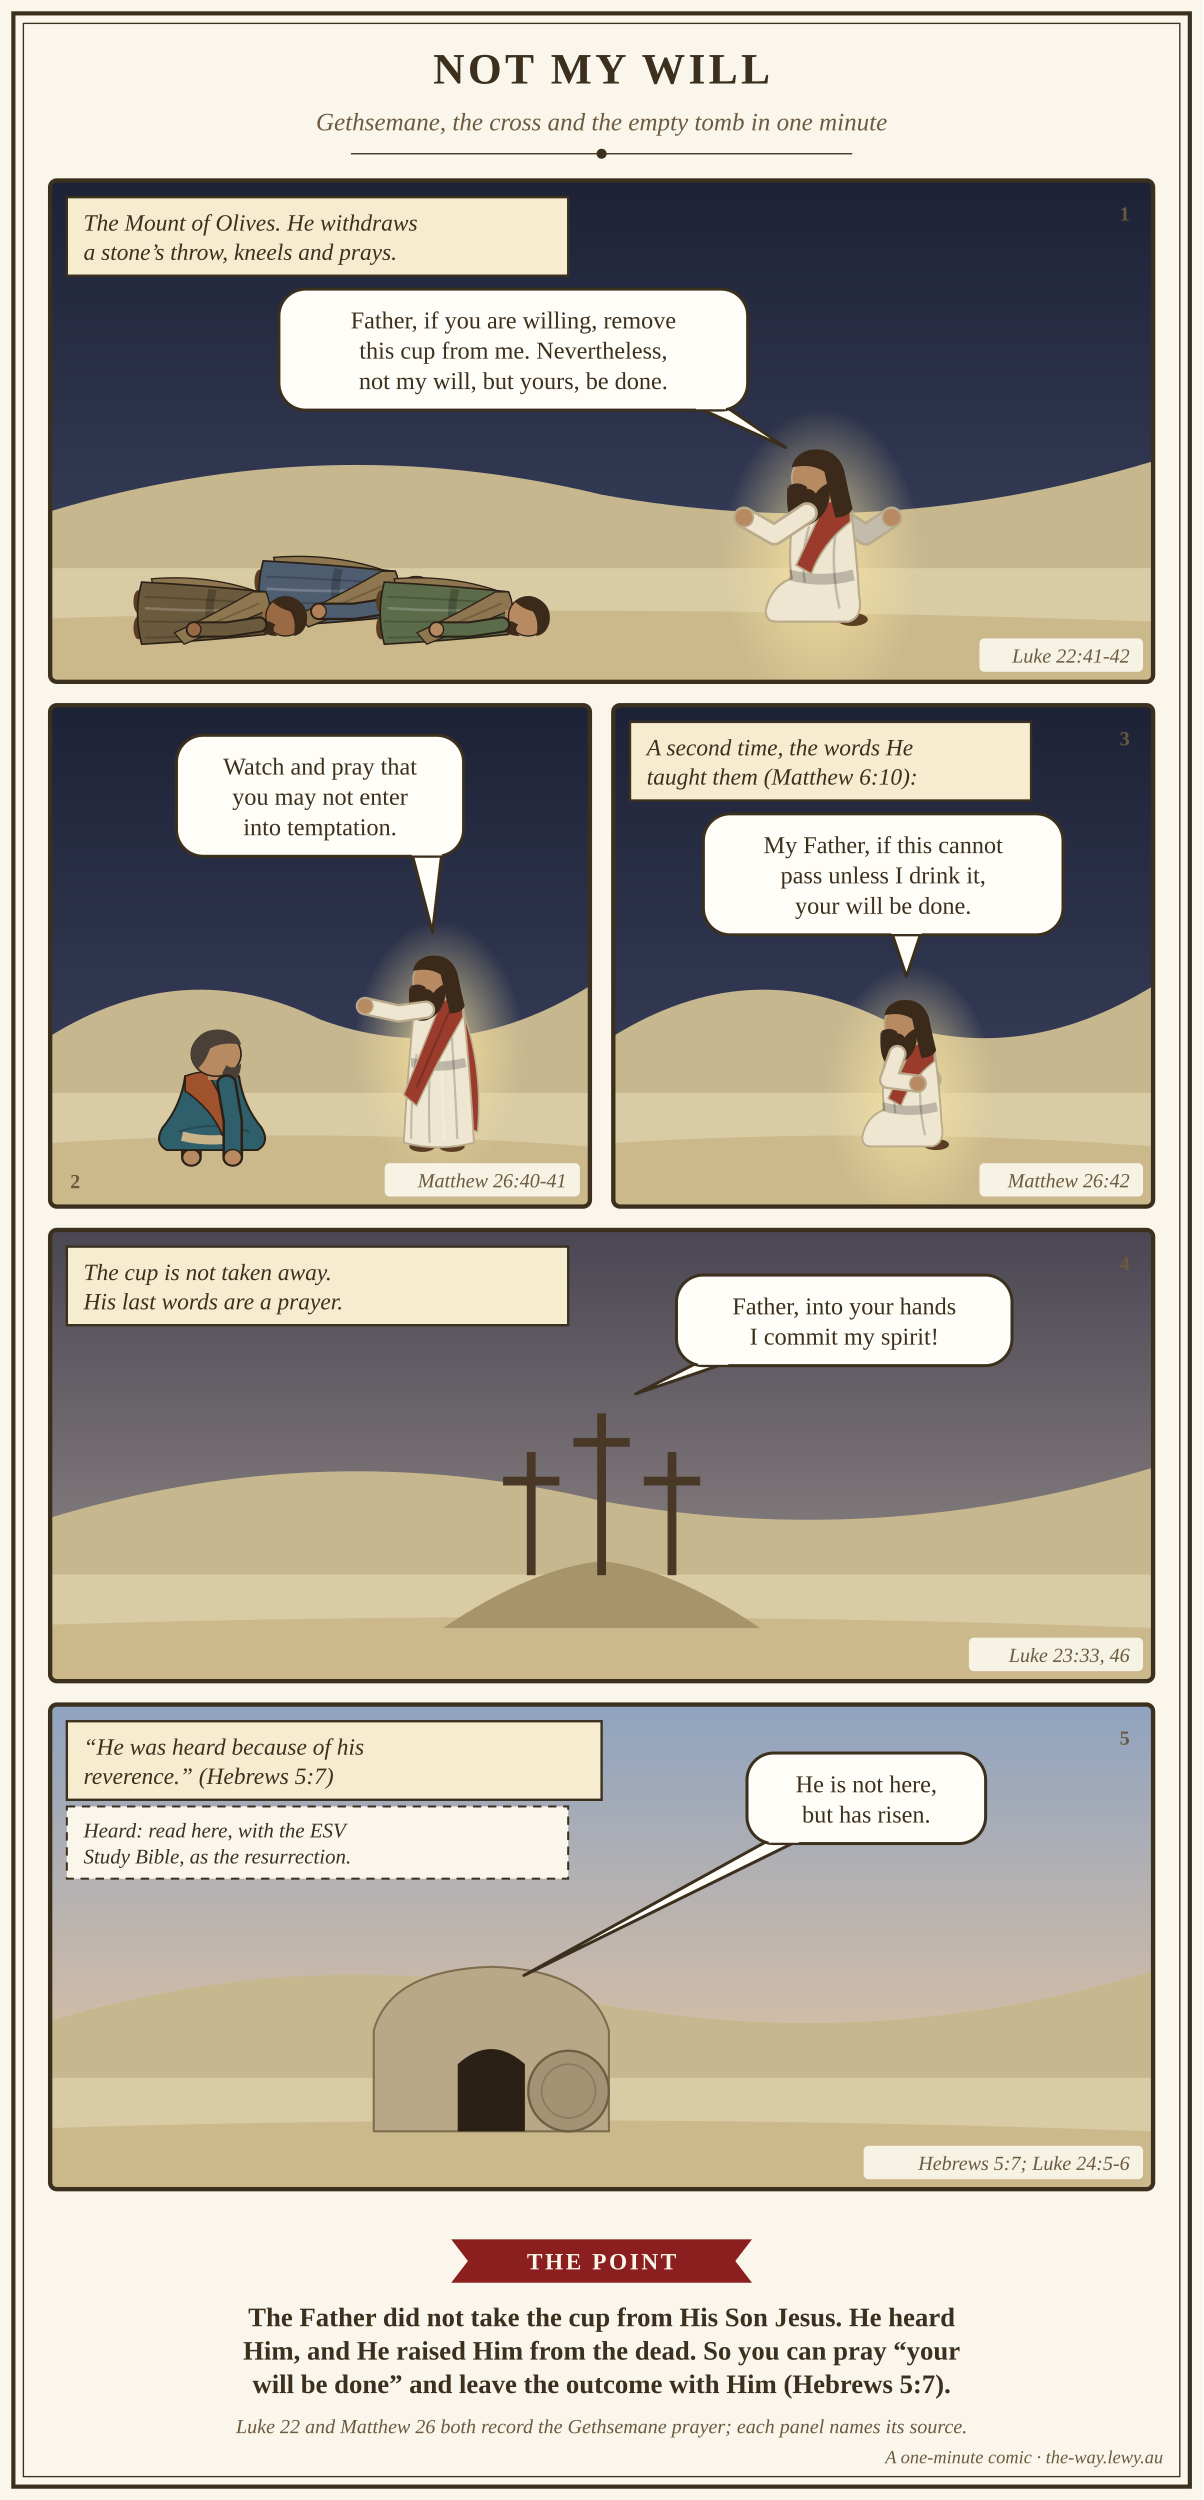
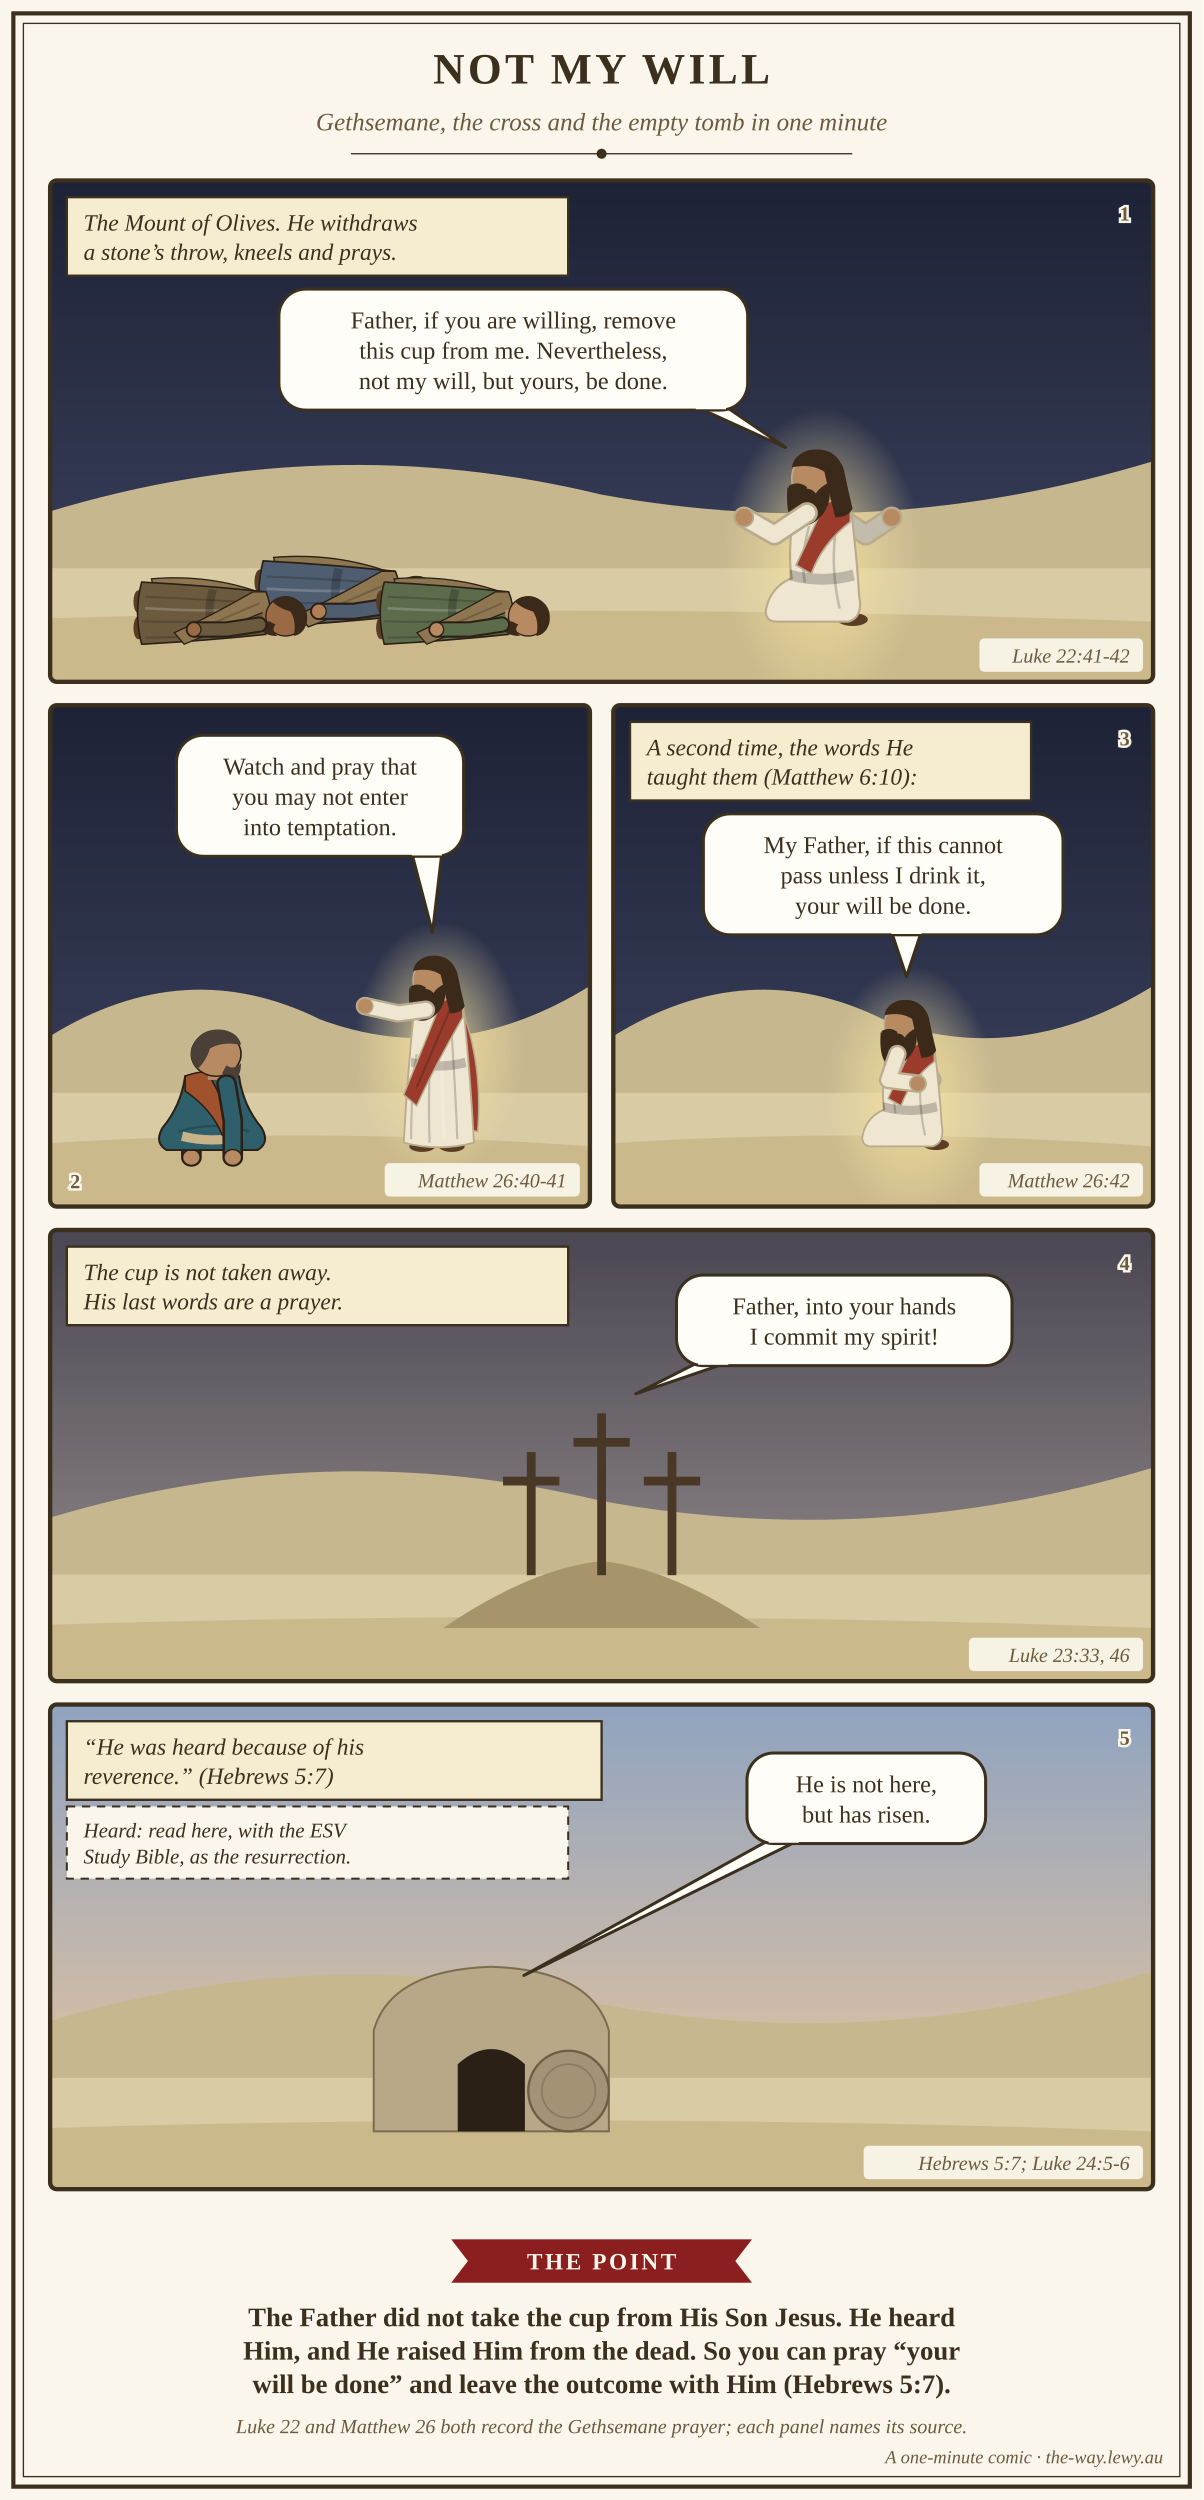
<svg xmlns="http://www.w3.org/2000/svg" viewBox="0 0 720 1496" font-family="Georgia, 'Times New Roman', serif" role="img" aria-labelledby="t d">
  <rect width="720" height="1496" fill="#faf6ec" />
  <rect x="8" y="8" width="704" height="1480" fill="none" stroke="#3b2f1e" stroke-width="2.5" />
  <rect x="14" y="14" width="692" height="1468" fill="none" stroke="#3b2f1e" stroke-width="0.8" />
  <defs>
    <radialGradient id="comic-glow" cx="0.5" cy="0.5" r="0.5">
      <stop offset="0" stop-color="#f6e2a0" stop-opacity="0.9" />
      <stop offset="1" stop-color="#f6e2a0" stop-opacity="0" />
    </radialGradient>
    <radialGradient id="comic-white" cx="0.5" cy="0.5" r="0.5">
      <stop offset="0" stop-color="#ffffff" stop-opacity="0.95" />
      <stop offset="1" stop-color="#ffffff" stop-opacity="0" />
    </radialGradient>
    <radialGradient id="comic-fire" cx="0.5" cy="0.5" r="0.5">
      <stop offset="0" stop-color="#f6b04a" stop-opacity="0.75" />
      <stop offset="1" stop-color="#f6b04a" stop-opacity="0" />
    </radialGradient>
  </defs>
  <text x="360.0" y="50.0" font-size="26" fill="#3b2f1e" text-anchor="middle" font-weight="bold" letter-spacing="2">NOT MY WILL</text>
  <text x="360.0" y="78.0" font-size="15" fill="#6b5a3e" text-anchor="middle" font-style="italic">Gethsemane, the cross and the empty tomb in one minute</text>
  <path d="M210.0 92 H510.0" stroke="#3b2f1e" stroke-width="0.8" />
  <circle cx="360.0" cy="92" r="3" fill="#3b2f1e" />
  <defs>
    <clipPath id="pane0">
      <rect x="0" y="0" width="660.0" height="300" rx="4" />
    </clipPath>
  </defs>
  <g transform="translate(30.0 108.0)">
    <g clip-path="url(#pane0)">
      <defs>
        <linearGradient id="sky0" x1="0" y1="0" x2="0" y2="1">
          <stop offset="0" stop-color="#1d2236" />
          <stop offset="1" stop-color="#3e4562" />
        </linearGradient>
      </defs>
      <rect width="660.0" height="300" fill="url(#sky0)" />
      <path d="M0 198.0 Q165.0 148.0 330.0 188.0 Q495.0 218.0 660.0 168.0 V300 H0 Z" fill="#c7b78f" />
      <rect x="0" y="232.0" width="660.0" height="68.0" fill="#d9cba4" />
      <path d="M0 262.0 Q330.0 252.0 660.0 264.0 V300 H0 Z" fill="#cbb98c" />
      <g transform="translate(462.0 264.0) scale(-1.300 1.300)">
        <ellipse cx="0" cy="-28" rx="46" ry="70" fill="url(#comic-glow)" />
        <g transform="translate(0 24)">
          <path d="M-5 -74 L-20 -64 L-32 -72" fill="none" stroke="#b9ab8c" stroke-width="10" stroke-linecap="round" stroke-linejoin="round" />
          <path d="M-5 -74 L-20 -64 L-32 -72" fill="none" stroke="#c3bcac" stroke-width="7.5" stroke-linecap="round" stroke-linejoin="round" />
          <circle cx="-32" cy="-72" r="4.3" fill="#b88a62" stroke="#b9ab8c" stroke-width="0.8" />
        </g>
        <ellipse cx="-14" cy="-1" rx="7" ry="3" fill="#5a3d22" />
        <path d="M-13 -54 Q0 -59 13 -54 Q16 -30 14 -20 Q24 -16 26 -5 Q26 0 21 0 H-12 Q-19 -2 -17 -12 Q-16 -30 -13 -54 Z" fill="#efe6d2" stroke="#b9ab8c" stroke-width="1" />
        <path d="M-6 -40 Q-4 -24 -8 -6 M6 -44 Q10 -30 8 -18" fill="none" stroke="#00000030" stroke-width="1.2" />
        <g transform="translate(0 24)">
          <path d="M-14 -48 Q0 -44 15 -48 L15 -43 Q0 -39 -15 -43 Z" fill="#00000035" />
          <path d="M-13 -78 Q-6 -81 -2 -80 L12 -50 L5 -46 Q0 -60 -13 -70 Z" fill="#9b3b2c" stroke="#b9ab8c" stroke-width="0.8" />
          <rect x="-2" y="-82" width="7" height="6" fill="#b88a62" />
          <circle cx="2" cy="-90" r="12" fill="#b88a62" stroke="#b9ab8c" stroke-width="0.8" />
          <path d="M-10 -94 Q-6 -105 6 -103 Q13 -101 14 -95 Q5 -97 -1 -93 Q-3 -84 -6 -72 Q-12 -72 -14 -76 Q-12 -84 -10 -94 Z" fill="#3b2a1a" />
          <path d="M-3 -88 Q-5 -78 1 -72 Q7 -66 13 -69 Q17 -73 16 -86 Q14 -84 10 -85 Q5 -86 3 -83 Q1 -86 -3 -88 Z" fill="#3b2a1a" />
          <path d="M7 -86 Q11 -89 15.5 -86.5 Q15 -81 8 -82 Z" fill="#3b2a1a" />
          <path d="M7 -74 L22 -64 L36 -72" fill="none" stroke="#b9ab8c" stroke-width="10" stroke-linecap="round" stroke-linejoin="round" />
          <path d="M7 -74 L22 -64 L36 -72" fill="none" stroke="#efe6d2" stroke-width="7.5" stroke-linecap="round" stroke-linejoin="round" />
          <circle cx="36" cy="-72" r="4.3" fill="#b88a62" stroke="#b9ab8c" stroke-width="0.8" />
        </g>
      </g>
      <g transform="translate(125.4 247.4) rotate(90) scale(1.040 1.040)">
        <path d="M-12 -76 Q-24 -44 -21 -8 L-13 -10 Q-14 -44 -6 -76 Z" fill="#8d7650" stroke="#2a2016" stroke-width="0.8" />
        <path d="M-5 -74 L-10 -54 L-10 -34" fill="none" stroke="#2a2016" stroke-width="10" stroke-linecap="round" stroke-linejoin="round" />
        <path d="M-5 -74 L-10 -54 L-10 -34" fill="none" stroke="#404c5b" stroke-width="7.5" stroke-linecap="round" stroke-linejoin="round" />
        <circle cx="-10" cy="-34" r="4.3" fill="#b07f58" stroke="#2a2016" stroke-width="0.8" />
        <ellipse cx="-7" cy="0" rx="7" ry="3" fill="#5a3d22" />
        <ellipse cx="9" cy="0" rx="7" ry="3" fill="#5a3d22" />
        <path d="M-13 -78 Q-17 -40 -19 -2 Q0 3 19 -2 L19 -2 Q17 -40 13 -78 Q0 -83 -13 -78 Z" fill="#4f5d70" stroke="#2a2016" stroke-width="1" />
        <path d="M-7 -60 Q-9 -30 -10 -4 M4 -62 Q6 -30 5 -2 M12 -50 Q15 -30 15 -4" fill="none" stroke="#00000030" stroke-width="1.2" />
        <path d="M-2 -66 Q-1 -36 -3 -4" fill="none" stroke="#ffffff30" stroke-width="1.6" />
        <path d="M-14 -48 Q0 -44 15 -48 L15 -43 Q0 -39 -15 -43 Z" fill="#00000035" />
        <path d="M-13 -78 Q-6 -81 -2 -80 L19 -28 L12 -22 Q2 -44 -13 -70 Z" fill="#8d7650" stroke="#2a2016" stroke-width="0.8" />
        <path d="M-6 -74 L12 -32" stroke="#00000030" stroke-width="1.2" />
        <rect x="-2" y="-82" width="7" height="6" fill="#b07f58" />
        <circle cx="2" cy="-90" r="12" fill="#b07f58" stroke="#2a2016" stroke-width="0.8" />
        <path d="M-10 -93 Q-6 -105 6 -103 Q13 -101 14 -95 Q5 -97 -1 -93 Q-3 -86 -7 -82 Q-11 -86 -10 -93 Z" fill="#3b2a1a" />
        <path d="M7 -84 Q10 -81 14 -85 Q14 -77 9 -74 Q5 -75 5 -80 Z" fill="#3b2a1a" />
        <path d="M7 -74 L10 -54 L10 -34" fill="none" stroke="#2a2016" stroke-width="10" stroke-linecap="round" stroke-linejoin="round" />
        <path d="M7 -74 L10 -54 L10 -34" fill="none" stroke="#4f5d70" stroke-width="7.5" stroke-linecap="round" stroke-linejoin="round" />
        <circle cx="10" cy="-34" r="4.3" fill="#b07f58" stroke="#2a2016" stroke-width="0.8" />
      </g>
      <g transform="translate(52.8 258.9) rotate(90) scale(0.978 0.978)">
        <path d="M-12 -76 Q-24 -44 -21 -8 L-13 -10 Q-14 -44 -6 -76 Z" fill="#8d7650" stroke="#2a2016" stroke-width="0.8" />
        <path d="M-5 -74 L-10 -54 L-10 -34" fill="none" stroke="#2a2016" stroke-width="10" stroke-linecap="round" stroke-linejoin="round" />
        <path d="M-5 -74 L-10 -54 L-10 -34" fill="none" stroke="#574932" stroke-width="7.5" stroke-linecap="round" stroke-linejoin="round" />
        <circle cx="-10" cy="-34" r="4.3" fill="#9a6a45" stroke="#2a2016" stroke-width="0.8" />
        <ellipse cx="-7" cy="0" rx="7" ry="3" fill="#5a3d22" />
        <ellipse cx="9" cy="0" rx="7" ry="3" fill="#5a3d22" />
        <path d="M-13 -78 Q-17 -40 -19 -2 Q0 3 19 -2 L19 -2 Q17 -40 13 -78 Q0 -83 -13 -78 Z" fill="#6b5a3e" stroke="#2a2016" stroke-width="1" />
        <path d="M-7 -60 Q-9 -30 -10 -4 M4 -62 Q6 -30 5 -2 M12 -50 Q15 -30 15 -4" fill="none" stroke="#00000030" stroke-width="1.2" />
        <path d="M-2 -66 Q-1 -36 -3 -4" fill="none" stroke="#ffffff30" stroke-width="1.6" />
        <path d="M-14 -48 Q0 -44 15 -48 L15 -43 Q0 -39 -15 -43 Z" fill="#00000035" />
        <path d="M-13 -78 Q-6 -81 -2 -80 L19 -28 L12 -22 Q2 -44 -13 -70 Z" fill="#8d7650" stroke="#2a2016" stroke-width="0.8" />
        <path d="M-6 -74 L12 -32" stroke="#00000030" stroke-width="1.2" />
        <rect x="-2" y="-82" width="7" height="6" fill="#9a6a45" />
        <circle cx="2" cy="-90" r="12" fill="#9a6a45" stroke="#2a2016" stroke-width="0.8" />
        <path d="M-10 -93 Q-6 -105 6 -103 Q13 -101 14 -95 Q5 -97 -1 -93 Q-3 -86 -7 -82 Q-11 -86 -10 -93 Z" fill="#3b2a1a" />
        <path d="M7 -84 Q10 -81 14 -85 Q14 -77 9 -74 Q5 -75 5 -80 Z" fill="#3b2a1a" />
        <path d="M7 -74 L10 -54 L10 -34" fill="none" stroke="#2a2016" stroke-width="10" stroke-linecap="round" stroke-linejoin="round" />
        <path d="M7 -74 L10 -54 L10 -34" fill="none" stroke="#6b5a3e" stroke-width="7.5" stroke-linecap="round" stroke-linejoin="round" />
        <circle cx="10" cy="-34" r="4.3" fill="#9a6a45" stroke="#2a2016" stroke-width="0.8" />
      </g>
      <g transform="translate(198.0 258.9) rotate(90) scale(0.978 0.978)">
        <path d="M-12 -76 Q-24 -44 -21 -8 L-13 -10 Q-14 -44 -6 -76 Z" fill="#8d7650" stroke="#2a2016" stroke-width="0.8" />
        <path d="M-5 -74 L-10 -54 L-10 -34" fill="none" stroke="#2a2016" stroke-width="10" stroke-linecap="round" stroke-linejoin="round" />
        <path d="M-5 -74 L-10 -54 L-10 -34" fill="none" stroke="#4b573c" stroke-width="7.5" stroke-linecap="round" stroke-linejoin="round" />
        <circle cx="-10" cy="-34" r="4.3" fill="#b88a62" stroke="#2a2016" stroke-width="0.8" />
        <ellipse cx="-7" cy="0" rx="7" ry="3" fill="#5a3d22" />
        <ellipse cx="9" cy="0" rx="7" ry="3" fill="#5a3d22" />
        <path d="M-13 -78 Q-17 -40 -19 -2 Q0 3 19 -2 L19 -2 Q17 -40 13 -78 Q0 -83 -13 -78 Z" fill="#5c6b4a" stroke="#2a2016" stroke-width="1" />
        <path d="M-7 -60 Q-9 -30 -10 -4 M4 -62 Q6 -30 5 -2 M12 -50 Q15 -30 15 -4" fill="none" stroke="#00000030" stroke-width="1.2" />
        <path d="M-2 -66 Q-1 -36 -3 -4" fill="none" stroke="#ffffff30" stroke-width="1.6" />
        <path d="M-14 -48 Q0 -44 15 -48 L15 -43 Q0 -39 -15 -43 Z" fill="#00000035" />
        <path d="M-13 -78 Q-6 -81 -2 -80 L19 -28 L12 -22 Q2 -44 -13 -70 Z" fill="#8d7650" stroke="#2a2016" stroke-width="0.8" />
        <path d="M-6 -74 L12 -32" stroke="#00000030" stroke-width="1.2" />
        <rect x="-2" y="-82" width="7" height="6" fill="#b88a62" />
        <circle cx="2" cy="-90" r="12" fill="#b88a62" stroke="#2a2016" stroke-width="0.8" />
        <path d="M-10 -93 Q-6 -105 6 -103 Q13 -101 14 -95 Q5 -97 -1 -93 Q-3 -86 -7 -82 Q-11 -86 -10 -93 Z" fill="#3b2a1a" />
        <path d="M7 -84 Q10 -81 14 -85 Q14 -77 9 -74 Q5 -75 5 -80 Z" fill="#3b2a1a" />
        <path d="M7 -74 L10 -54 L10 -34" fill="none" stroke="#2a2016" stroke-width="10" stroke-linecap="round" stroke-linejoin="round" />
        <path d="M7 -74 L10 -54 L10 -34" fill="none" stroke="#5c6b4a" stroke-width="7.5" stroke-linecap="round" stroke-linejoin="round" />
        <circle cx="10" cy="-34" r="4.3" fill="#b88a62" stroke="#2a2016" stroke-width="0.8" />
      </g>
      <rect x="10.0" y="10.0" width="300.0" height="47.0" fill="#f6ecd0" stroke="#3b2f1e" stroke-width="1.4" />
      <text x="20.0" y="30.0" font-size="14" fill="#3b2f1e" font-style="italic">The Mount of Olives. He withdraws</text>
      <text x="20.0" y="47.5" font-size="14" fill="#3b2f1e" font-style="italic">a stone’s throw, kneels and prays.</text>
      <path d="M386.4 135.4 L440.1 159.8 L404.4 135.4 Z" fill="#fffdf7" stroke="#3b2f1e" stroke-width="1.8" stroke-linejoin="round" />
      <rect x="136.9" y="65.0" width="280.5" height="72.4" rx="16" fill="#fffdf7" stroke="#3b2f1e" stroke-width="1.8" />
      <path d="M386.4 135.4 L404.4 135.4" stroke="#fffdf7" stroke-width="3" />
      <text x="277.2" y="88.5" font-size="14.5" fill="#3b2f1e" text-anchor="middle">Father, if you are willing, remove</text>
      <text x="277.2" y="106.6" font-size="14.5" fill="#3b2f1e" text-anchor="middle">this cup from me. Nevertheless,</text>
      <text x="277.2" y="124.8" font-size="14.5" fill="#3b2f1e" text-anchor="middle">not my will, but yours, be done.</text>
      <rect x="556.1" y="274.0" width="97.9" height="20" rx="3" fill="#faf6ec" opacity="0.92" />
      <text x="646.0" y="288.5" font-size="12" fill="#6b5a3e" text-anchor="end" font-style="italic">Luke 22:41-42</text>
    </g>
    <rect x="0" y="0" width="660.0" height="300" rx="4" fill="none" stroke="#3b2f1e" stroke-width="2.6" />
-     <text x="646.0" y="24.0" font-size="12" fill="#6b5a3e" text-anchor="end" font-weight="bold">1</text>
+     <text x="646.0" y="24.0" font-size="12" fill="#6b5a3e" text-anchor="end" font-weight="bold" stroke="#faf6ec" stroke-width="3" paint-order="stroke">1</text>
  </g>
  <defs>
    <clipPath id="pane1">
      <rect x="0" y="0" width="323.0" height="300" rx="4" />
    </clipPath>
  </defs>
  <g transform="translate(30.0 422.0)">
    <g clip-path="url(#pane1)">
      <defs>
        <linearGradient id="sky1" x1="0" y1="0" x2="0" y2="1">
          <stop offset="0" stop-color="#1d2236" />
          <stop offset="1" stop-color="#3e4562" />
        </linearGradient>
      </defs>
      <rect width="323.0" height="300" fill="url(#sky1)" />
      <path d="M0 198.0 Q80.8 148.0 161.5 188.0 Q242.2 218.0 323.0 168.0 V300 H0 Z" fill="#c7b78f" />
      <rect x="0" y="232.0" width="323.0" height="68.0" fill="#d9cba4" />
      <path d="M0 262.0 Q161.5 252.0 323.0 264.0 V300 H0 Z" fill="#cbb98c" />
      <g transform="translate(96.9 264.0) scale(1.238 1.105)">
        <g transform="translate(0 40)">
          <path d="M-5 -74 L-10 -54 L-10 -34" fill="none" stroke="#2a2016" stroke-width="10" stroke-linecap="round" stroke-linejoin="round" />
          <path d="M-5 -74 L-10 -54 L-10 -34" fill="none" stroke="#264d56" stroke-width="7.5" stroke-linecap="round" stroke-linejoin="round" />
          <circle cx="-10" cy="-34" r="4.3" fill="#b88a62" stroke="#2a2016" stroke-width="0.8" />
        </g>
        <path d="M-13 -38 Q0 -42 13 -38 Q15 -22 24 -10 Q28 -2 22 2 H-22 Q-28 -2 -24 -10 Q-15 -22 -13 -38 Z" fill="#2f5f6a" stroke="#2a2016" stroke-width="1" />
        <path d="M-16 -8 Q0 -14 18 -8" fill="none" stroke="#00000030" stroke-width="1.2" />
        <g transform="translate(0 40)">
          <path d="M-14 -48 Q0 -44 15 -48 L15 -43 Q0 -39 -15 -43 Z" fill="#c9b48a" />
          <path d="M-13 -78 Q-6 -81 -2 -80 L12 -50 L5 -46 Q0 -60 -13 -70 Z" fill="#a0522d" stroke="#2a2016" stroke-width="0.8" />
          <rect x="-2" y="-82" width="7" height="6" fill="#b88a62" />
          <circle cx="2" cy="-90" r="12" fill="#b88a62" stroke="#2a2016" stroke-width="0.8" />
          <path d="M-10 -93 Q-6 -105 6 -103 Q13 -101 14 -95 Q5 -97 -1 -93 Q-3 -86 -7 -82 Q-11 -86 -10 -93 Z" fill="#4a4038" />
          <path d="M7 -84 Q10 -81 14 -85 Q14 -77 9 -74 Q5 -75 5 -80 Z" fill="#4a4038" />
          <path d="M7 -74 L10 -54 L10 -34" fill="none" stroke="#2a2016" stroke-width="10" stroke-linecap="round" stroke-linejoin="round" />
          <path d="M7 -74 L10 -54 L10 -34" fill="none" stroke="#2f5f6a" stroke-width="7.5" stroke-linecap="round" stroke-linejoin="round" />
          <circle cx="10" cy="-34" r="4.3" fill="#b88a62" stroke="#2a2016" stroke-width="0.8" />
        </g>
      </g>
      <g transform="translate(232.6 264.0) scale(-1.105 1.105)">
        <ellipse cx="0" cy="-52" rx="46" ry="70" fill="url(#comic-glow)" />
        <path d="M-12 -76 Q-24 -44 -21 -8 L-13 -10 Q-14 -44 -6 -76 Z" fill="#9b3b2c" stroke="#b9ab8c" stroke-width="0.8" />
        <path d="M-5 -74 L-10 -54 L-10 -34" fill="none" stroke="#b9ab8c" stroke-width="10" stroke-linecap="round" stroke-linejoin="round" />
        <path d="M-5 -74 L-10 -54 L-10 -34" fill="none" stroke="#c3bcac" stroke-width="7.5" stroke-linecap="round" stroke-linejoin="round" />
        <circle cx="-10" cy="-34" r="4.3" fill="#b88a62" stroke="#b9ab8c" stroke-width="0.8" />
        <ellipse cx="-7" cy="0" rx="7" ry="3" fill="#5a3d22" />
        <ellipse cx="9" cy="0" rx="7" ry="3" fill="#5a3d22" />
        <path d="M-13 -78 Q-17 -40 -19 -2 Q0 3 19 -2 L19 -2 Q17 -40 13 -78 Q0 -83 -13 -78 Z" fill="#efe6d2" stroke="#b9ab8c" stroke-width="1" />
        <path d="M-7 -60 Q-9 -30 -10 -4 M4 -62 Q6 -30 5 -2 M12 -50 Q15 -30 15 -4" fill="none" stroke="#00000030" stroke-width="1.2" />
        <path d="M-2 -66 Q-1 -36 -3 -4" fill="none" stroke="#ffffff30" stroke-width="1.6" />
        <path d="M-14 -48 Q0 -44 15 -48 L15 -43 Q0 -39 -15 -43 Z" fill="#00000035" />
        <path d="M-13 -78 Q-6 -81 -2 -80 L19 -28 L12 -22 Q2 -44 -13 -70 Z" fill="#9b3b2c" stroke="#b9ab8c" stroke-width="0.8" />
        <path d="M-6 -74 L12 -32" stroke="#00000030" stroke-width="1.2" />
        <rect x="-2" y="-82" width="7" height="6" fill="#b88a62" />
        <circle cx="2" cy="-90" r="12" fill="#b88a62" stroke="#b9ab8c" stroke-width="0.8" />
        <path d="M-10 -94 Q-6 -105 6 -103 Q13 -101 14 -95 Q5 -97 -1 -93 Q-3 -84 -6 -72 Q-12 -72 -14 -76 Q-12 -84 -10 -94 Z" fill="#3b2a1a" />
        <path d="M-3 -88 Q-5 -78 1 -72 Q7 -66 13 -69 Q17 -73 16 -86 Q14 -84 10 -85 Q5 -86 3 -83 Q1 -86 -3 -88 Z" fill="#3b2a1a" />
        <path d="M7 -86 Q11 -89 15.5 -86.5 Q15 -81 8 -82 Z" fill="#3b2a1a" />
        <path d="M7 -74 L22 -72 L40 -76" fill="none" stroke="#b9ab8c" stroke-width="10" stroke-linecap="round" stroke-linejoin="round" />
        <path d="M7 -74 L22 -72 L40 -76" fill="none" stroke="#efe6d2" stroke-width="7.5" stroke-linecap="round" stroke-linejoin="round" />
        <circle cx="40" cy="-76" r="4.3" fill="#b88a62" stroke="#b9ab8c" stroke-width="0.8" />
      </g>
      <path d="M216.4 88.4 L228.8 136.0 L234.4 88.4 Z" fill="#fffdf7" stroke="#3b2f1e" stroke-width="1.8" stroke-linejoin="round" />
      <rect x="75.6" y="18.0" width="171.8" height="72.4" rx="16" fill="#fffdf7" stroke="#3b2f1e" stroke-width="1.8" />
      <path d="M216.4 88.4 L234.4 88.4" stroke="#fffdf7" stroke-width="3" />
      <text x="161.5" y="41.5" font-size="14.5" fill="#3b2f1e" text-anchor="middle">Watch and pray that</text>
      <text x="161.5" y="59.6" font-size="14.5" fill="#3b2f1e" text-anchor="middle">you may not enter</text>
      <text x="161.5" y="77.8" font-size="14.5" fill="#3b2f1e" text-anchor="middle">into temptation.</text>
      <rect x="200.2" y="274.0" width="116.8" height="20" rx="3" fill="#faf6ec" opacity="0.92" />
      <text x="309.0" y="288.5" font-size="12" fill="#6b5a3e" text-anchor="end" font-style="italic">Matthew 26:40-41</text>
    </g>
    <rect x="0" y="0" width="323.0" height="300" rx="4" fill="none" stroke="#3b2f1e" stroke-width="2.6" />
-     <text x="12.0" y="289.0" font-size="12" fill="#6b5a3e" font-weight="bold">2</text>
+     <text x="12.0" y="289.0" font-size="12" fill="#6b5a3e" font-weight="bold" stroke="#faf6ec" stroke-width="3" paint-order="stroke">2</text>
  </g>
  <defs>
    <clipPath id="pane2">
      <rect x="0" y="0" width="323.0" height="300" rx="4" />
    </clipPath>
  </defs>
  <g transform="translate(367.0 422.0)">
    <g clip-path="url(#pane2)">
      <defs>
        <linearGradient id="sky2" x1="0" y1="0" x2="0" y2="1">
          <stop offset="0" stop-color="#1d2236" />
          <stop offset="1" stop-color="#3e4562" />
        </linearGradient>
      </defs>
      <rect width="323.0" height="300" fill="url(#sky2)" />
      <path d="M0 198.0 Q80.8 148.0 161.5 188.0 Q242.2 218.0 323.0 168.0 V300 H0 Z" fill="#c7b78f" />
      <rect x="0" y="232.0" width="323.0" height="68.0" fill="#d9cba4" />
      <path d="M0 262.0 Q161.5 252.0 323.0 264.0 V300 H0 Z" fill="#cbb98c" />
      <g transform="translate(177.7 264.0) scale(-1.105 1.105)">
        <ellipse cx="0" cy="-28" rx="46" ry="70" fill="url(#comic-glow)" />
        <g transform="translate(0 24)">
          <path d="M-5 -74 L-12 -60 L6 -60" fill="none" stroke="#b9ab8c" stroke-width="10" stroke-linecap="round" stroke-linejoin="round" />
          <path d="M-5 -74 L-12 -60 L6 -60" fill="none" stroke="#c3bcac" stroke-width="7.5" stroke-linecap="round" stroke-linejoin="round" />
          <circle cx="6" cy="-60" r="4.3" fill="#b88a62" stroke="#b9ab8c" stroke-width="0.8" />
        </g>
        <ellipse cx="-14" cy="-1" rx="7" ry="3" fill="#5a3d22" />
        <path d="M-13 -54 Q0 -59 13 -54 Q16 -30 14 -20 Q24 -16 26 -5 Q26 0 21 0 H-12 Q-19 -2 -17 -12 Q-16 -30 -13 -54 Z" fill="#efe6d2" stroke="#b9ab8c" stroke-width="1" />
        <path d="M-6 -40 Q-4 -24 -8 -6 M6 -44 Q10 -30 8 -18" fill="none" stroke="#00000030" stroke-width="1.2" />
        <g transform="translate(0 24)">
          <path d="M-14 -48 Q0 -44 15 -48 L15 -43 Q0 -39 -15 -43 Z" fill="#00000035" />
          <path d="M-13 -78 Q-6 -81 -2 -80 L12 -50 L5 -46 Q0 -60 -13 -70 Z" fill="#9b3b2c" stroke="#b9ab8c" stroke-width="0.8" />
          <rect x="-2" y="-82" width="7" height="6" fill="#b88a62" />
          <circle cx="2" cy="-90" r="12" fill="#b88a62" stroke="#b9ab8c" stroke-width="0.8" />
          <path d="M-10 -94 Q-6 -105 6 -103 Q13 -101 14 -95 Q5 -97 -1 -93 Q-3 -84 -6 -72 Q-12 -72 -14 -76 Q-12 -84 -10 -94 Z" fill="#3b2a1a" />
          <path d="M-3 -88 Q-5 -78 1 -72 Q7 -66 13 -69 Q17 -73 16 -86 Q14 -84 10 -85 Q5 -86 3 -83 Q1 -86 -3 -88 Z" fill="#3b2a1a" />
          <path d="M7 -86 Q11 -89 15.5 -86.5 Q15 -81 8 -82 Z" fill="#3b2a1a" />
          <path d="M7 -74 L12 -60 L-4 -58" fill="none" stroke="#b9ab8c" stroke-width="10" stroke-linecap="round" stroke-linejoin="round" />
          <path d="M7 -74 L12 -60 L-4 -58" fill="none" stroke="#efe6d2" stroke-width="7.5" stroke-linecap="round" stroke-linejoin="round" />
          <circle cx="-4" cy="-58" r="4.3" fill="#b88a62" stroke="#b9ab8c" stroke-width="0.8" />
        </g>
      </g>
      <rect x="10.0" y="10.0" width="240.0" height="47.0" fill="#f6ecd0" stroke="#3b2f1e" stroke-width="1.4" />
      <text x="20.0" y="30.0" font-size="14" fill="#3b2f1e" font-style="italic">A second time, the words He</text>
      <text x="20.0" y="47.5" font-size="14" fill="#3b2f1e" font-style="italic">taught them (Matthew 6:10):</text>
      <path d="M166.4 135.4 L175.4 162.4 L184.4 135.4 Z" fill="#fffdf7" stroke="#3b2f1e" stroke-width="1.8" stroke-linejoin="round" />
      <rect x="53.9" y="65.0" width="215.2" height="72.4" rx="16" fill="#fffdf7" stroke="#3b2f1e" stroke-width="1.8" />
      <path d="M166.4 135.4 L184.4 135.4" stroke="#fffdf7" stroke-width="3" />
      <text x="161.5" y="88.5" font-size="14.5" fill="#3b2f1e" text-anchor="middle">My Father, if this cannot</text>
      <text x="161.5" y="106.6" font-size="14.5" fill="#3b2f1e" text-anchor="middle">pass unless I drink it,</text>
      <text x="161.5" y="124.8" font-size="14.5" fill="#3b2f1e" text-anchor="middle">your will be done.</text>
      <rect x="219.1" y="274.0" width="97.9" height="20" rx="3" fill="#faf6ec" opacity="0.92" />
      <text x="309.0" y="288.5" font-size="12" fill="#6b5a3e" text-anchor="end" font-style="italic">Matthew 26:42</text>
    </g>
    <rect x="0" y="0" width="323.0" height="300" rx="4" fill="none" stroke="#3b2f1e" stroke-width="2.6" />
-     <text x="309.0" y="24.0" font-size="12" fill="#6b5a3e" text-anchor="end" font-weight="bold">3</text>
+     <text x="309.0" y="24.0" font-size="12" fill="#6b5a3e" text-anchor="end" font-weight="bold" stroke="#faf6ec" stroke-width="3" paint-order="stroke">3</text>
  </g>
  <defs>
    <clipPath id="pane3">
      <rect x="0" y="0" width="660.0" height="270" rx="4" />
    </clipPath>
  </defs>
  <g transform="translate(30.0 736.0)">
    <g clip-path="url(#pane3)">
      <defs>
        <linearGradient id="sky3" x1="0" y1="0" x2="0" y2="1">
          <stop offset="0" stop-color="#4a4652" />
          <stop offset="1" stop-color="#9a9290" />
        </linearGradient>
      </defs>
      <rect width="660.0" height="270" fill="url(#sky3)" />
      <path d="M0 172.2 Q165.0 122.2 330.0 162.2 Q495.0 192.2 660.0 142.2 V270 H0 Z" fill="#c7b78f" />
      <rect x="0" y="206.2" width="660.0" height="63.8" fill="#d9cba4" />
      <path d="M0 236.2 Q330.0 226.2 660.0 238.2 V270 H0 Z" fill="#cbb98c" />
      <g transform="translate(330.0 238.2) scale(1.053)">
        <path d="M-90 0 Q-40 -34 0 -38 Q40 -34 90 0 Z" fill="#a8946a" />
        <rect x="-42.5" y="-100" width="5" height="70" fill="#4a3826" />
        <rect x="-56" y="-86" width="32" height="5" fill="#4a3826" />
        <rect x="-2.5" y="-122" width="5" height="92" fill="#4a3826" />
        <rect x="-16" y="-108" width="32" height="5" fill="#4a3826" />
        <rect x="37.5" y="-100" width="5" height="70" fill="#4a3826" />
        <rect x="24" y="-86" width="32" height="5" fill="#4a3826" />
      </g>
      <rect x="10.0" y="10.0" width="300.0" height="47.0" fill="#f6ecd0" stroke="#3b2f1e" stroke-width="1.4" />
      <text x="20.0" y="30.0" font-size="14" fill="#3b2f1e" font-style="italic">The cup is not taken away.</text>
      <text x="20.0" y="47.5" font-size="14" fill="#3b2f1e" font-style="italic">His last words are a prayer.</text>
      <path d="M387.8 79.2 L350.4 98.1 L405.8 79.2 Z" fill="#fffdf7" stroke="#3b2f1e" stroke-width="1.8" stroke-linejoin="round" />
      <rect x="374.8" y="27.0" width="200.8" height="54.2" rx="16" fill="#fffdf7" stroke="#3b2f1e" stroke-width="1.8" />
      <path d="M387.8 79.2 L405.8 79.2" stroke="#fffdf7" stroke-width="3" />
      <text x="475.2" y="50.5" font-size="14.5" fill="#3b2f1e" text-anchor="middle">Father, into your hands</text>
      <text x="475.2" y="68.6" font-size="14.5" fill="#3b2f1e" text-anchor="middle">I commit my spirit!</text>
      <rect x="549.8" y="244.0" width="104.2" height="20" rx="3" fill="#faf6ec" opacity="0.92" />
      <text x="646.0" y="258.5" font-size="12" fill="#6b5a3e" text-anchor="end" font-style="italic">Luke 23:33, 46</text>
    </g>
    <rect x="0" y="0" width="660.0" height="270" rx="4" fill="none" stroke="#3b2f1e" stroke-width="2.6" />
-     <text x="646.0" y="24.0" font-size="12" fill="#6b5a3e" text-anchor="end" font-weight="bold">4</text>
+     <text x="646.0" y="24.0" font-size="12" fill="#6b5a3e" text-anchor="end" font-weight="bold" stroke="#faf6ec" stroke-width="3" paint-order="stroke">4</text>
  </g>
  <defs>
    <clipPath id="pane4">
      <rect x="0" y="0" width="660.0" height="290" rx="4" />
    </clipPath>
  </defs>
  <g transform="translate(30.0 1020.0)">
    <g clip-path="url(#pane4)">
      <defs>
        <linearGradient id="sky4" x1="0" y1="0" x2="0" y2="1">
          <stop offset="0" stop-color="#8fa3c0" />
          <stop offset="1" stop-color="#f2c99a" />
        </linearGradient>
      </defs>
      <rect width="660.0" height="290" fill="url(#sky4)" />
      <path d="M0 189.4 Q165.0 139.4 330.0 179.4 Q495.0 209.4 660.0 159.4 V290 H0 Z" fill="#c7b78f" />
      <rect x="0" y="223.4" width="660.0" height="66.6" fill="#d9cba4" />
      <path d="M0 253.4 Q330.0 243.4 660.0 255.4 V290 H0 Z" fill="#cbb98c" />
      <g transform="translate(264.0 255.4) scale(1.005)">
        <path d="M-70 0 V-60 Q-60 -96 0 -98 Q60 -96 70 -60 V0 Z" fill="#b8a888" stroke="#7d6c4e" stroke-width="1.2" />
        <path d="M-20 0 V-40 Q0 -58 20 -40 V0 Z" fill="#2a2016" />
        <circle cx="46" cy="-24" r="24" fill="#a39274" stroke="#6e5f44" stroke-width="1.4" />
        <circle cx="46" cy="-24" r="16" fill="none" stroke="#8a7a5e" stroke-width="1" />
      </g>
      <rect x="10.0" y="10.0" width="320.0" height="47.0" fill="#f6ecd0" stroke="#3b2f1e" stroke-width="1.4" />
      <text x="20.0" y="30.0" font-size="14" fill="#3b2f1e" font-style="italic">“He was heard because of his</text>
      <text x="20.0" y="47.5" font-size="14" fill="#3b2f1e" font-style="italic">reverence.” (Hebrews 5:7)</text>
      <rect x="10.0" y="61.0" width="300.0" height="43.2" fill="#faf6ec" stroke="#3b2f1e" stroke-width="1.2" stroke-dasharray="5 4" />
      <text x="20.0" y="79.5" font-size="12.5" fill="#3b2f1e" font-style="italic">Heard: read here, with the ESV</text>
      <text x="20.0" y="95.1" font-size="12.5" fill="#3b2f1e" font-style="italic">Study Bible, as the resurrection.</text>
      <path d="M430.0 81.2 L283.5 162.1 L448.0 81.2 Z" fill="#fffdf7" stroke="#3b2f1e" stroke-width="1.8" stroke-linejoin="round" />
      <rect x="417.0" y="29.0" width="142.8" height="54.2" rx="16" fill="#fffdf7" stroke="#3b2f1e" stroke-width="1.8" />
      <path d="M430.0 81.2 L448.0 81.2" stroke="#fffdf7" stroke-width="3" />
      <text x="488.4" y="52.5" font-size="14.5" fill="#3b2f1e" text-anchor="middle">He is not here,</text>
      <text x="488.4" y="70.6" font-size="14.5" fill="#3b2f1e" text-anchor="middle">but has risen.</text>
      <rect x="486.8" y="264.0" width="167.2" height="20" rx="3" fill="#faf6ec" opacity="0.92" />
      <text x="646.0" y="278.5" font-size="12" fill="#6b5a3e" text-anchor="end" font-style="italic">Hebrews 5:7; Luke 24:5-6</text>
    </g>
    <rect x="0" y="0" width="660.0" height="290" rx="4" fill="none" stroke="#3b2f1e" stroke-width="2.6" />
-     <text x="646.0" y="24.0" font-size="12" fill="#6b5a3e" text-anchor="end" font-weight="bold">5</text>
+     <text x="646.0" y="24.0" font-size="12" fill="#6b5a3e" text-anchor="end" font-weight="bold" stroke="#faf6ec" stroke-width="3" paint-order="stroke">5</text>
  </g>
  <path d="M270.0 1340 H450.0 L440.0 1353.0 L450.0 1366 H270.0 L280.0 1353.0 Z" fill="#8b1e1e" />
  <text x="360.0" y="1358.0" font-size="14" fill="#faf6ec" text-anchor="middle" font-weight="bold" letter-spacing="1.5">THE POINT</text>
  <text x="360.0" y="1392.0" font-size="16" fill="#3b2f1e" text-anchor="middle" font-weight="bold">The Father did not take the cup from His Son Jesus. He heard</text>
  <text x="360.0" y="1412.0" font-size="16" fill="#3b2f1e" text-anchor="middle" font-weight="bold">Him, and He raised Him from the dead. So you can pray “your</text>
  <text x="360.0" y="1432.0" font-size="16" fill="#3b2f1e" text-anchor="middle" font-weight="bold">will be done” and leave the outcome with Him (Hebrews 5:7).</text>
  <text x="360.0" y="1456.0" font-size="12" fill="#6b5a3e" text-anchor="middle" font-style="italic">Luke 22 and Matthew 26 both record the Gethsemane prayer; each panel names its source.</text>
  <text x="696.0" y="1474.0" font-size="11" fill="#6b5a3e" text-anchor="end" font-style="italic">A one-minute comic · the-way.lewy.au</text>
</svg>
